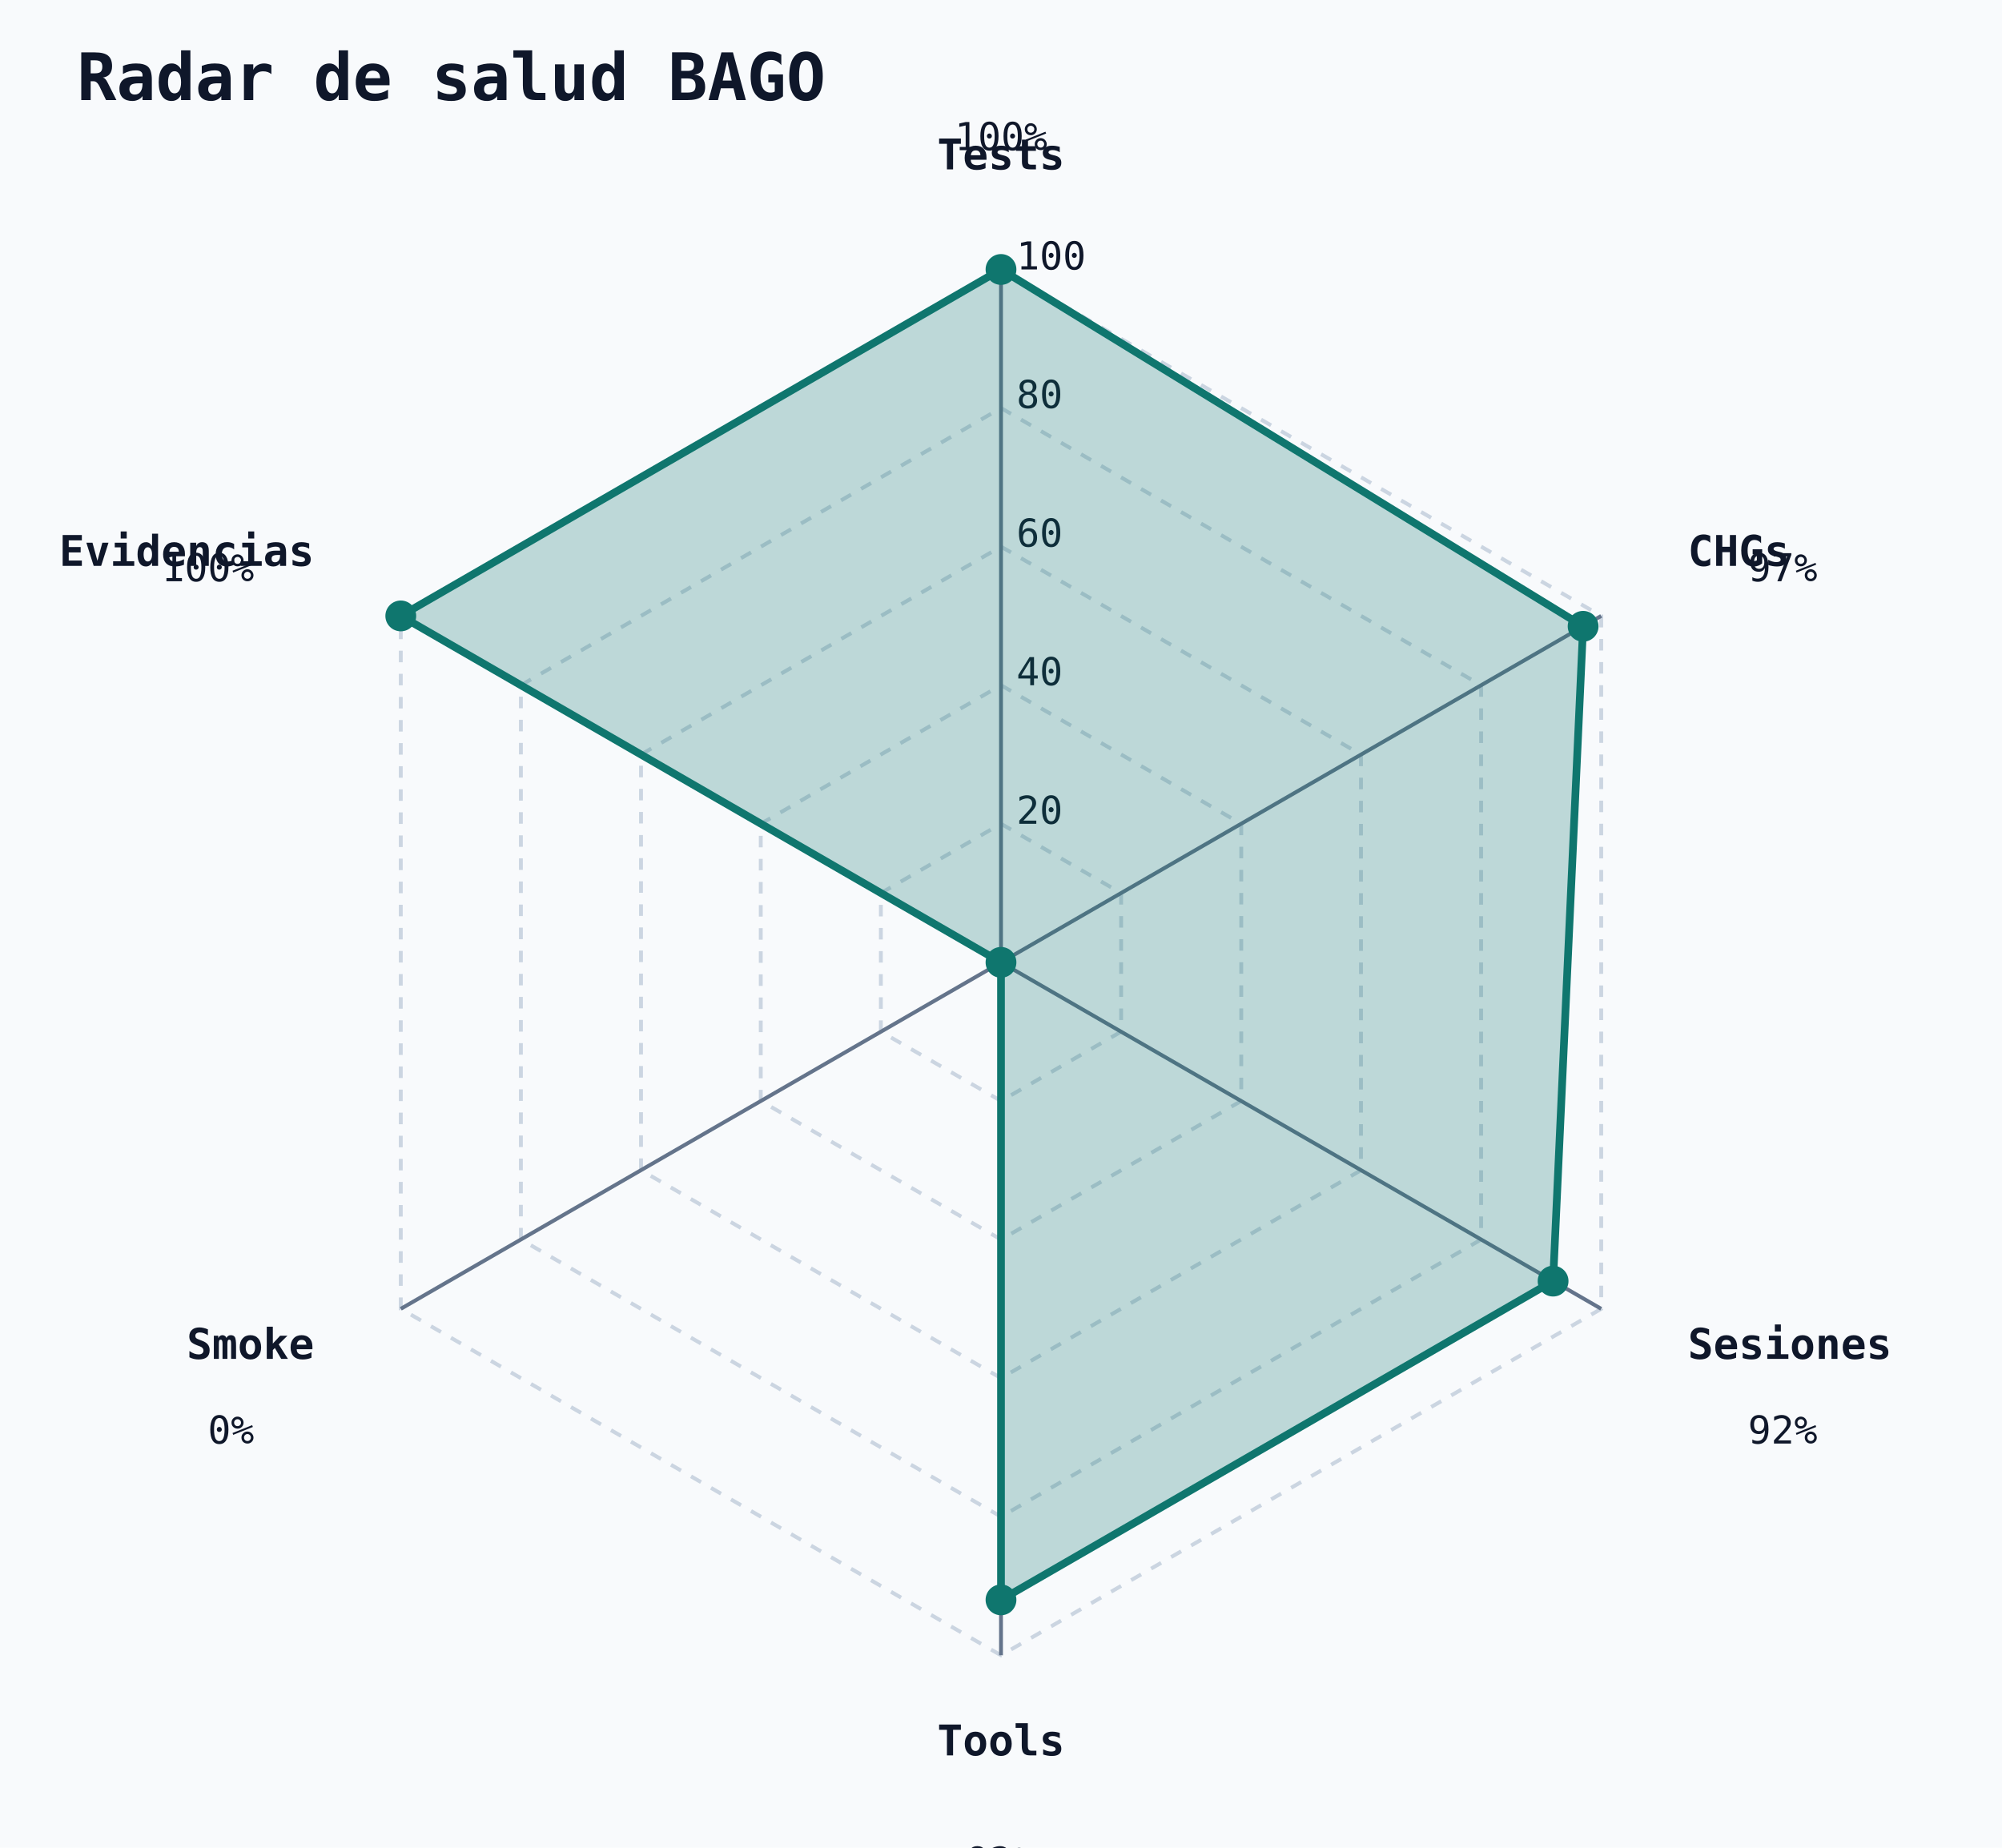
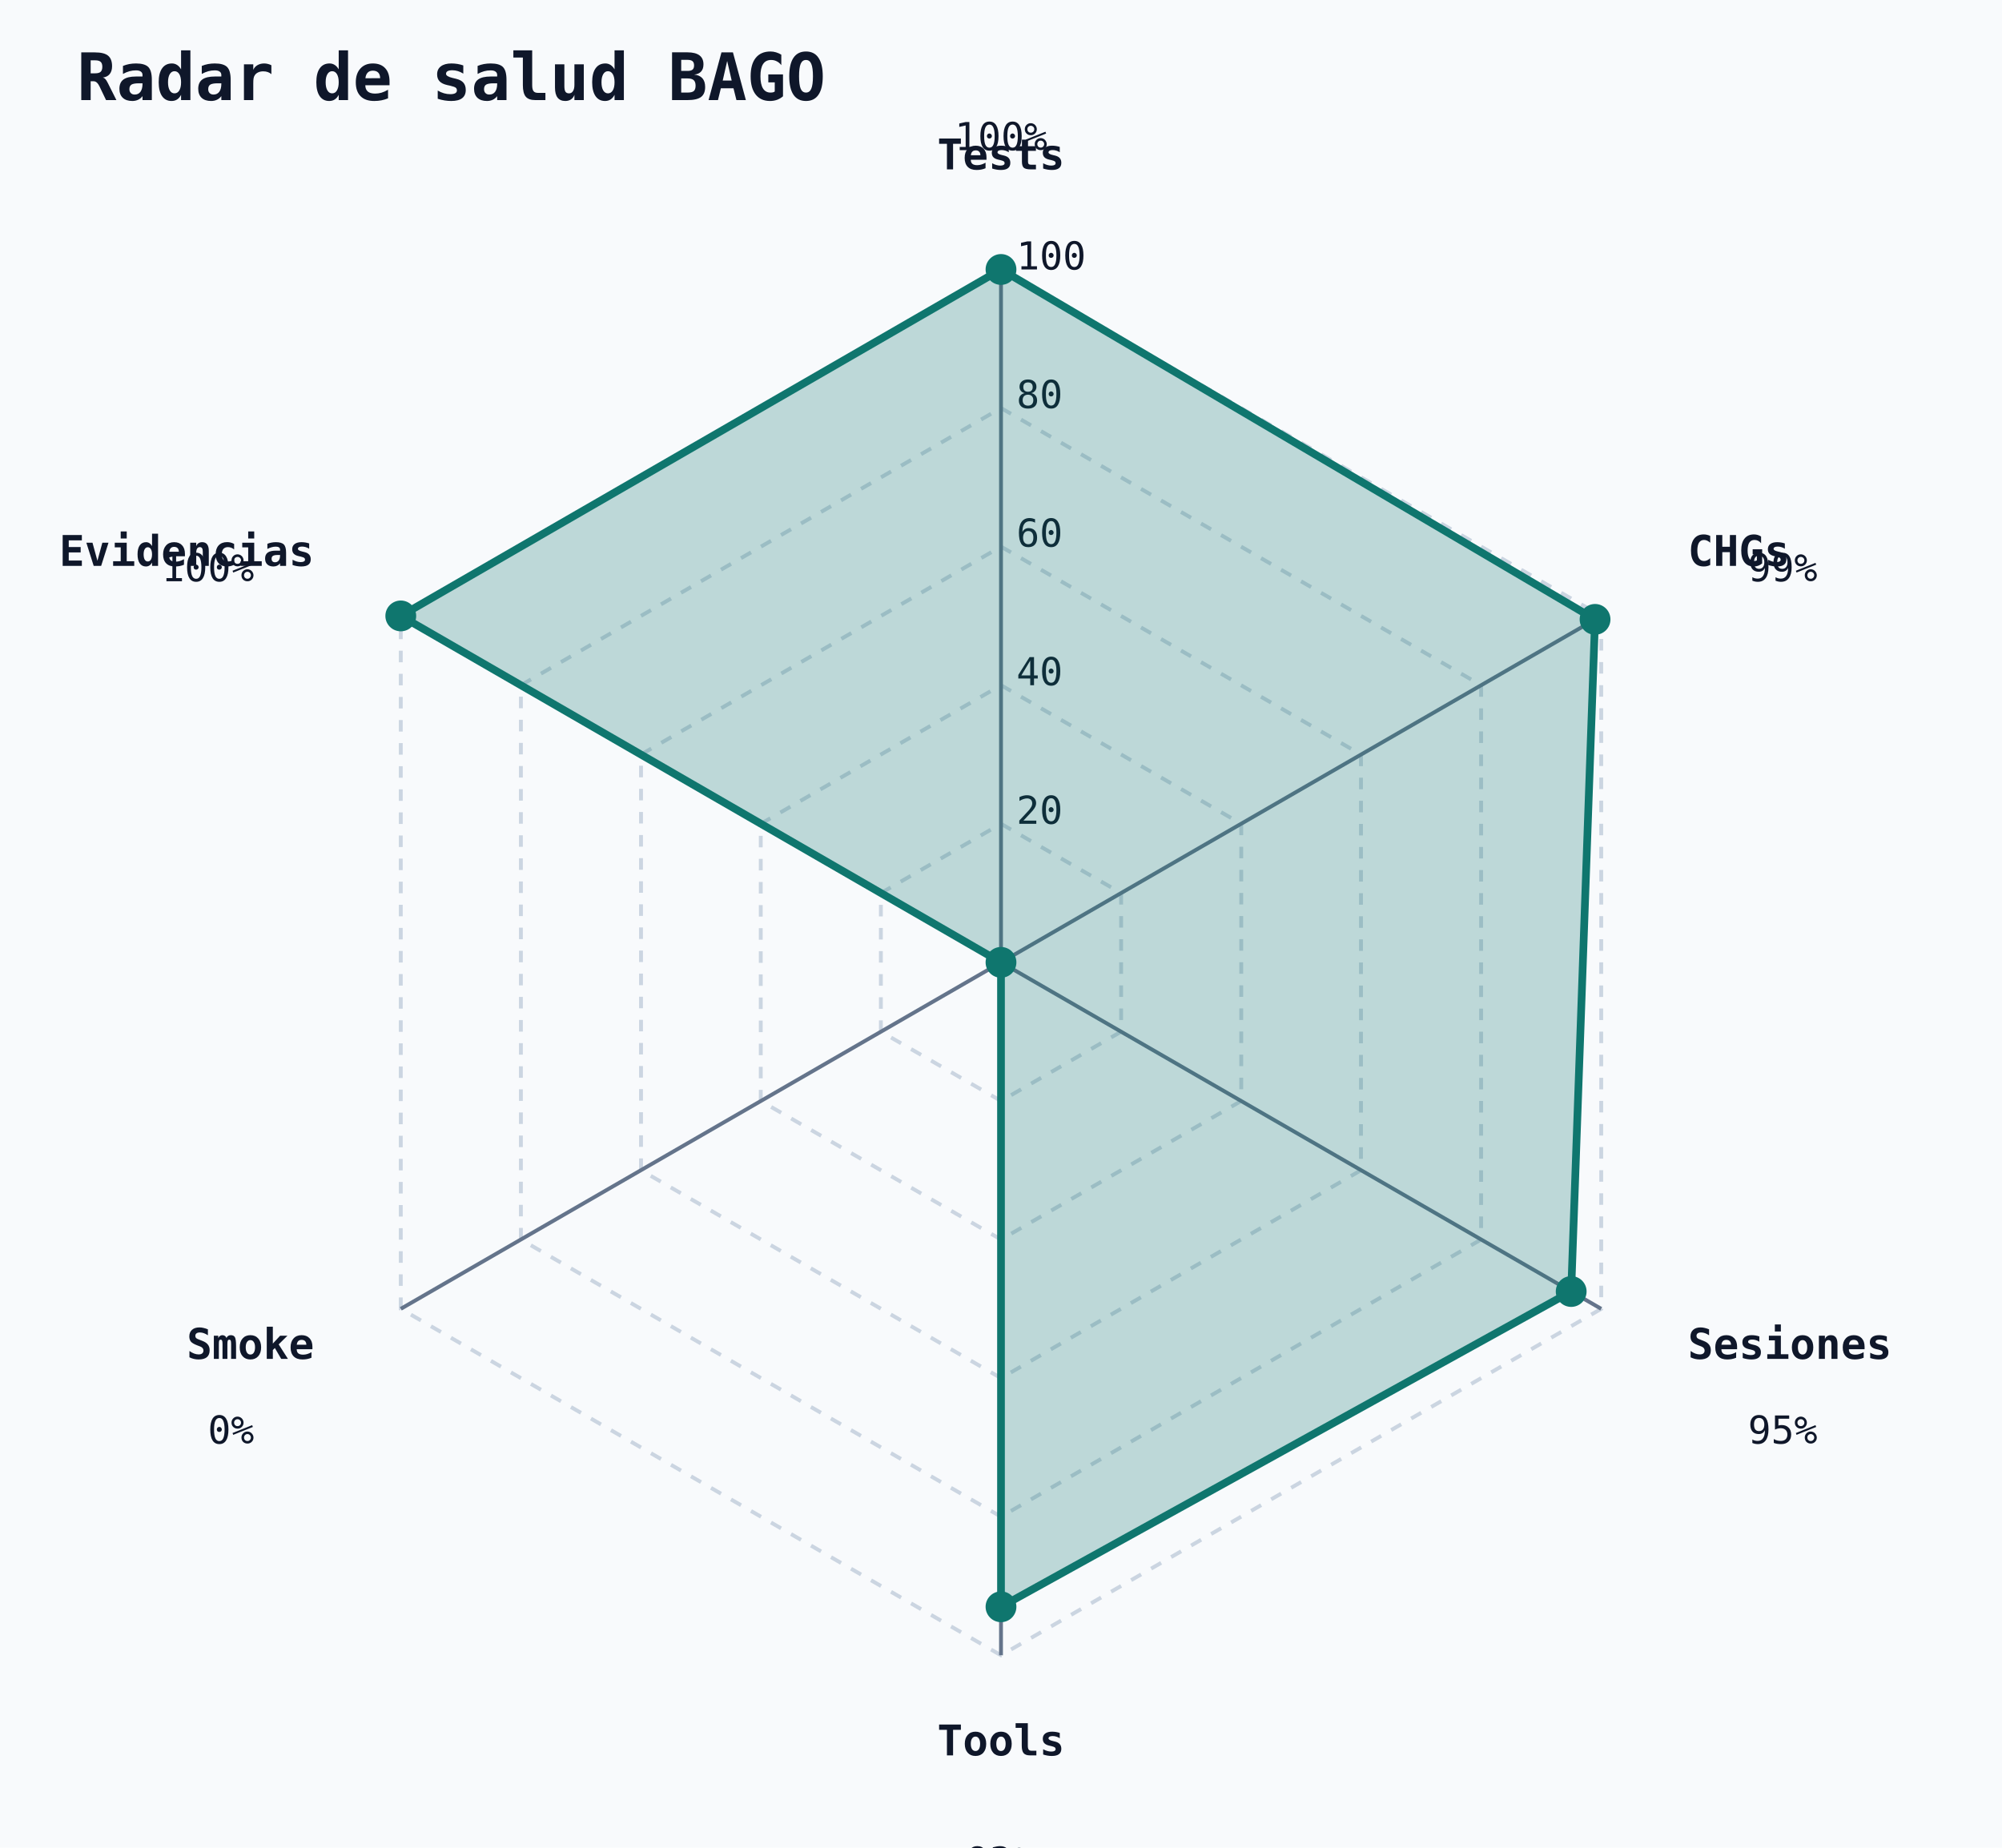
<svg xmlns="http://www.w3.org/2000/svg" width="520" height="480" viewBox="0 0 520 480">
  <style>
text { font-family: Menlo, Consolas, monospace; fill: #0f172a; }
.axis { stroke: #64748b; stroke-width: 1; }
.grid { stroke: #cbd5e1; stroke-width: 1; stroke-dasharray: 3 3; }
.title { font-size: 17px; font-weight: 700; }
.label { font-size: 11px; }
.small { font-size: 10px; }
</style>
  <rect x="0" y="0" width="520" height="480" fill="#f8fafc" />
  <text x="20" y="26" class="title">Radar de salud BAGO</text>
  <polygon points="260.0,214.0 291.2,232.0 291.2,268.0 260.0,286.0 228.8,268.0 228.8,232.0" fill="none" stroke="#cbd5e1" stroke-width="1" stroke-dasharray="3 3" />
  <text x="264.0" y="214.0" class="small" fill="#94a3b8">20</text>
  <polygon points="260.0,178.0 322.4,214.0 322.4,286.0 260.0,322.0 197.6,286.0 197.6,214.0" fill="none" stroke="#cbd5e1" stroke-width="1" stroke-dasharray="3 3" />
  <text x="264.0" y="178.0" class="small" fill="#94a3b8">40</text>
  <polygon points="260.0,142.0 353.5,196.0 353.5,304.0 260.0,358.0 166.5,304.0 166.5,196.0" fill="none" stroke="#cbd5e1" stroke-width="1" stroke-dasharray="3 3" />
  <text x="264.0" y="142.0" class="small" fill="#94a3b8">60</text>
  <polygon points="260.0,106.0 384.7,178.0 384.7,322.0 260.0,394.0 135.3,322.0 135.3,178.0" fill="none" stroke="#cbd5e1" stroke-width="1" stroke-dasharray="3 3" />
  <text x="264.0" y="106.0" class="small" fill="#94a3b8">80</text>
  <polygon points="260.0,70.0 415.9,160.0 415.9,340.0 260.0,430.0 104.1,340.0 104.1,160.0" fill="none" stroke="#cbd5e1" stroke-width="1" stroke-dasharray="3 3" />
  <text x="264.0" y="70.0" class="small" fill="#94a3b8">100</text>
  <line x1="260" y1="250" x2="260.0" y2="70.0" class="axis" />
  <line x1="260" y1="250" x2="415.9" y2="160.0" class="axis" />
  <line x1="260" y1="250" x2="415.9" y2="340.0" class="axis" />
  <line x1="260" y1="250" x2="260.0" y2="430.0" class="axis" />
  <line x1="260" y1="250" x2="104.1" y2="340.0" class="axis" />
  <line x1="260" y1="250" x2="104.1" y2="160.0" class="axis" />
-   <polygon points="260.0,70.0 411.2,162.7 403.4,332.8 260.0,415.6 260.0,250.0 104.1,160.0" fill="#0f766e" fill-opacity="0.25" stroke="#0f766e" stroke-width="2" />
+   <polygon points="260.0,70.0 414.3,160.9 408.1,335.5 260.0,417.4 260.0,250.0 104.1,160.0" fill="#0f766e" fill-opacity="0.25" stroke="#0f766e" stroke-width="2" />
  <circle cx="260.0" cy="70.0" r="4" fill="#0f766e" />
-   <circle cx="411.2" cy="162.7" r="4" fill="#0f766e" />
-   <circle cx="403.4" cy="332.8" r="4" fill="#0f766e" />
-   <circle cx="260.0" cy="415.6" r="4" fill="#0f766e" />
+   <circle cx="414.3" cy="160.9" r="4" fill="#0f766e" />
+   <circle cx="408.1" cy="335.5" r="4" fill="#0f766e" />
+   <circle cx="260.0" cy="417.4" r="4" fill="#0f766e" />
  <circle cx="260.0" cy="250.0" r="4" fill="#0f766e" />
  <circle cx="104.1" cy="160.0" r="4" fill="#0f766e" />
  <text x="260.0" y="44.0" text-anchor="middle" class="label" font-weight="600">Tests</text>
  <text x="260.0" y="39.0" text-anchor="middle" class="small" fill="#0f766e">100%</text>
  <text x="438.4" y="147.0" text-anchor="start" class="label" font-weight="600">CHGs</text>
-   <text x="454.0" y="151.0" text-anchor="start" class="small" fill="#0f766e">97%</text>
+   <text x="454.0" y="151.0" text-anchor="start" class="small" fill="#0f766e">99%</text>
  <text x="438.4" y="353.0" text-anchor="start" class="label" font-weight="600">Sesiones</text>
-   <text x="454.0" y="375.0" text-anchor="start" class="small" fill="#0f766e">92%</text>
+   <text x="454.0" y="375.0" text-anchor="start" class="small" fill="#0f766e">95%</text>
  <text x="260.0" y="456.0" text-anchor="middle" class="label" font-weight="600">Tools</text>
-   <text x="260.0" y="487.0" text-anchor="middle" class="small" fill="#0f766e">92%</text>
+   <text x="260.0" y="487.0" text-anchor="middle" class="small" fill="#0f766e">93%</text>
  <text x="81.6" y="353.0" text-anchor="end" class="label" font-weight="600">Smoke</text>
  <text x="66.0" y="375.0" text-anchor="end" class="small" fill="#0f766e">0%</text>
  <text x="81.6" y="147.0" text-anchor="end" class="label" font-weight="600">Evidencias</text>
  <text x="66.0" y="151.0" text-anchor="end" class="small" fill="#0f766e">100%</text>
</svg>
